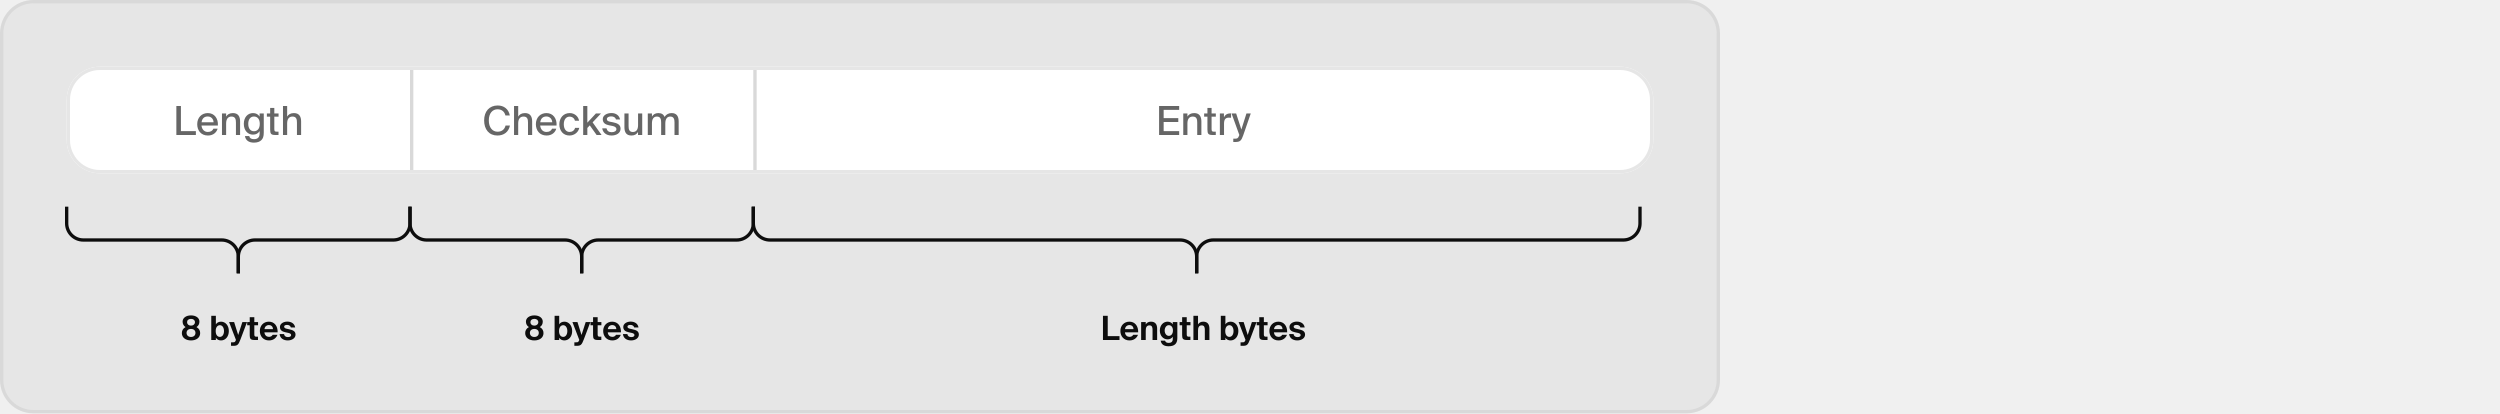
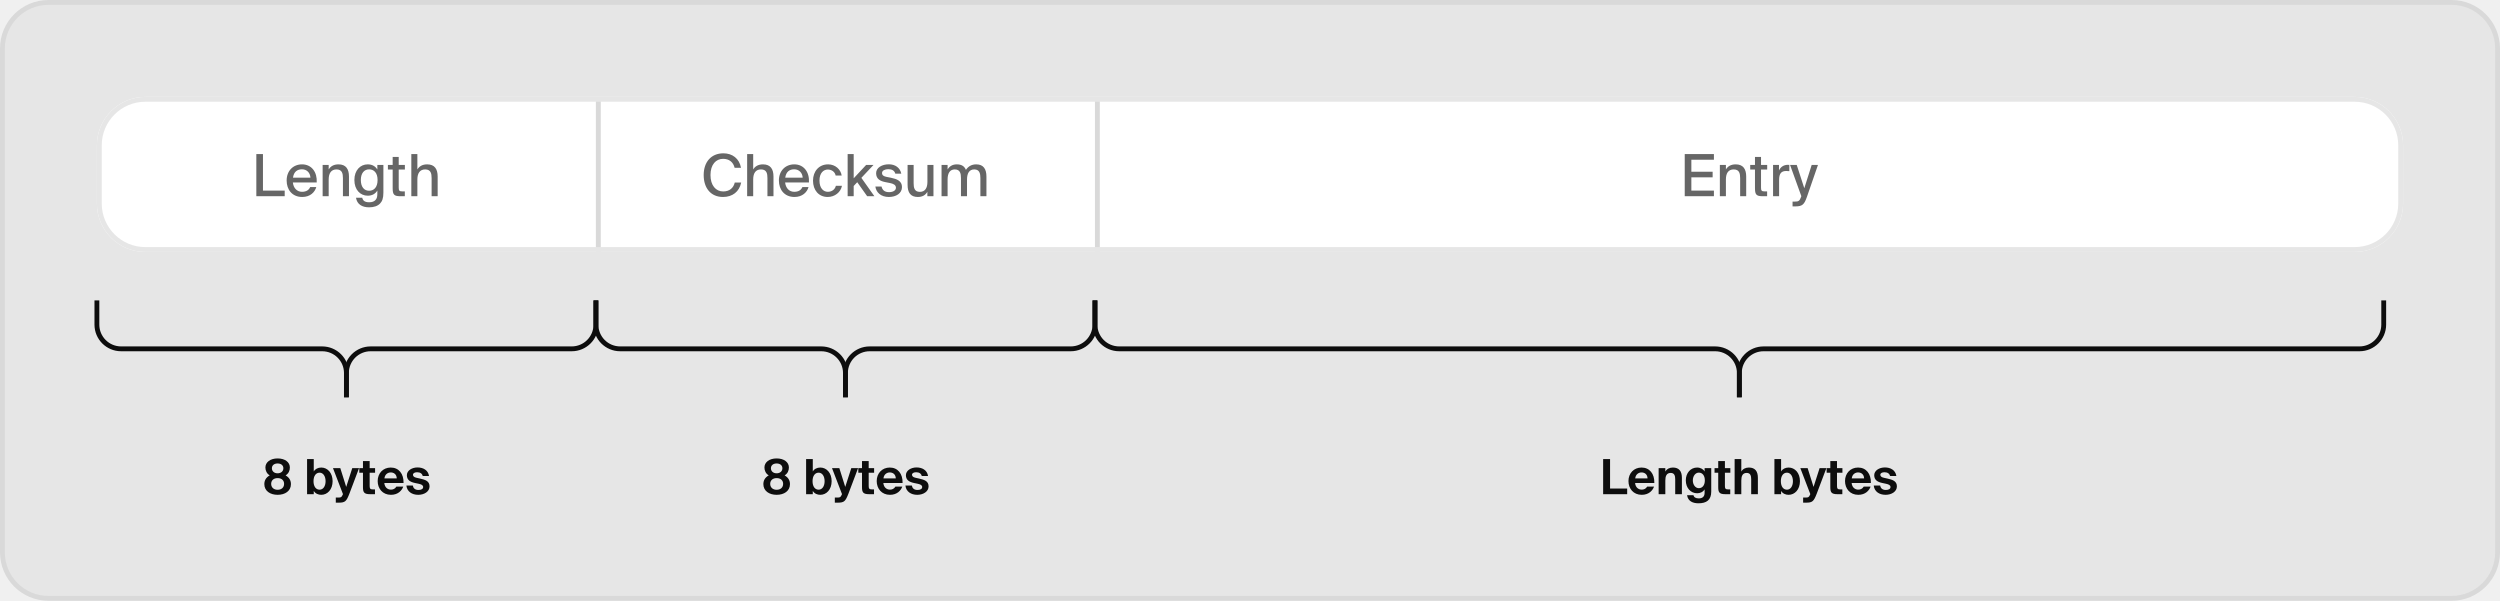
- <svg xmlns="http://www.w3.org/2000/svg" width="750" height="124" viewBox="0 0 750 124" fill="none">
+ <svg xmlns="http://www.w3.org/2000/svg" width="516" height="124" viewBox="0 0 516 124" fill="none">
  <path d="M10 0.5H506C511.247 0.5 515.5 4.753 515.5 10V114C515.5 119.247 511.247 123.5 506 123.5H10C4.753 123.5 0.5 119.247 0.5 114V10C0.5 4.753 4.753 0.5 10 0.5Z" fill="#FAFAFA" />
  <path d="M10 0.5H506C511.247 0.5 515.5 4.753 515.5 10V114C515.5 119.247 511.247 123.5 506 123.5H10C4.753 123.5 0.5 119.247 0.5 114V10C0.5 4.753 4.753 0.5 10 0.5Z" fill="#E6E6E6" />
  <path d="M10 0.5H506C511.247 0.5 515.5 4.753 515.5 10V114C515.5 119.247 511.247 123.5 506 123.5H10C4.753 123.5 0.5 119.247 0.5 114V10C0.5 4.753 4.753 0.5 10 0.5Z" stroke="#D9D9D9" />
  <g clip-path="url(#clip0_10218_44681)">
    <rect width="103" height="32" transform="translate(20 20)" fill="white" />
    <path d="M54.275 39.336H58.763V40.5H52.907V31.8H54.275V39.336ZM64.024 38.604H65.284C64.984 39.672 64.024 40.656 62.38 40.656C60.292 40.656 59.164 39.132 59.164 37.26C59.164 35.256 60.508 33.924 62.344 33.924C64.336 33.924 65.5 35.556 65.368 37.656H60.448C60.568 38.844 61.324 39.588 62.332 39.588C63.232 39.588 63.76 39.216 64.024 38.604ZM60.472 36.672H64.072C64.036 35.712 63.364 34.944 62.332 34.944C61.36 34.944 60.64 35.448 60.472 36.672ZM67.84 34.98C68.212 34.344 68.86 33.924 69.868 33.924C71.428 33.924 72.028 34.932 72.028 36.432V40.5H70.78V36.768C70.78 35.832 70.624 34.968 69.448 34.968C68.368 34.968 67.84 35.748 67.84 37.032V40.5H66.592V34.044H67.84V34.98ZM77.884 34.044H79.132V39.744C79.132 40.932 78.88 41.568 78.436 42.012C77.944 42.528 77.164 42.792 76.18 42.792C74.74 42.792 73.684 42.168 73.48 40.812H74.764C74.896 41.4 75.268 41.748 76.204 41.748C76.816 41.748 77.236 41.58 77.5 41.28C77.752 41.004 77.884 40.668 77.884 40.008V39.324C77.488 39.984 76.84 40.392 75.892 40.392C74.392 40.392 73.144 39.204 73.144 37.152C73.144 35.112 74.392 33.924 75.892 33.924C76.84 33.924 77.488 34.332 77.884 34.992V34.044ZM76.18 34.956C75.148 34.956 74.476 35.772 74.476 37.152C74.476 38.556 75.148 39.372 76.18 39.372C77.14 39.372 77.932 38.7 77.932 37.152C77.932 35.616 77.14 34.956 76.18 34.956ZM81.047 32.388H82.295V34.044H83.567V34.992H82.295V38.676C82.295 39.336 82.403 39.504 83.027 39.504H83.555V40.5H82.643C81.335 40.5 81.047 40.176 81.047 38.844V34.992H80.063V34.044H81.047V32.388ZM86.145 34.98C86.517 34.344 87.165 33.924 88.173 33.924C89.733 33.924 90.333 34.932 90.333 36.432V40.5H89.085V36.768C89.085 35.832 88.929 34.968 87.753 34.968C86.673 34.968 86.145 35.748 86.145 37.032V40.5H84.897V31.8H86.145V34.98Z" fill="#666666" />
    <mask id="path-5-inside-1_10218_44681" fill="white">
      <path d="M123 20H226V52H123V20Z" />
    </mask>
    <path d="M123 20H226V52H123V20Z" fill="white" />
    <path d="M123 52H124V20H123H122V52H123Z" fill="#D9D9D9" mask="url(#path-5-inside-1_10218_44681)" />
    <path d="M151.66 37.668H152.98C152.596 39.588 151.168 40.656 149.224 40.656C146.704 40.656 145.24 38.808 145.24 36.132C145.24 33.408 146.812 31.644 149.308 31.644C151.168 31.644 152.596 32.724 152.944 34.632H151.624C151.348 33.492 150.532 32.784 149.248 32.784C147.772 32.784 146.644 33.96 146.644 36.132C146.644 38.28 147.76 39.516 149.26 39.516C150.556 39.516 151.384 38.82 151.66 37.668ZM155.459 31.8V34.98C155.831 34.344 156.479 33.924 157.487 33.924C159.047 33.924 159.647 34.932 159.647 36.432V40.5H158.399V36.768C158.399 35.844 158.255 34.968 157.067 34.968C155.975 34.968 155.459 35.736 155.459 37.032V40.5H154.211V31.8H155.459ZM163.931 39.588C164.843 39.588 165.347 39.216 165.623 38.604H166.883C166.595 39.672 165.611 40.656 163.979 40.656C161.903 40.656 160.763 39.132 160.763 37.26C160.763 35.256 162.107 33.924 163.943 33.924C165.935 33.924 167.099 35.556 166.967 37.656H162.047C162.179 38.856 162.911 39.588 163.931 39.588ZM163.931 34.944C162.959 34.944 162.251 35.436 162.071 36.672H165.671C165.635 35.724 164.951 34.944 163.931 34.944ZM170.926 33.924C172.402 33.924 173.53 34.968 173.722 36.228H172.474C172.342 35.496 171.682 34.992 170.866 34.992C169.966 34.992 169.138 35.7 169.138 37.272C169.138 38.868 169.966 39.588 170.866 39.588C171.67 39.588 172.342 39.12 172.522 38.352H173.782C173.518 39.708 172.27 40.656 170.842 40.656C168.97 40.656 167.806 39.24 167.806 37.284C167.806 35.376 169.018 33.924 170.926 33.924ZM174.953 31.8H176.201V36.804L178.769 34.044H180.293L177.785 36.708L180.473 40.5H178.985L176.933 37.608L176.201 38.388V40.5H174.953V31.8ZM186.025 35.844H184.789C184.609 35.172 184.057 34.92 183.325 34.92C182.713 34.92 182.053 35.172 182.053 35.7C182.053 36.18 182.365 36.372 182.953 36.504L183.877 36.684C185.089 36.936 186.169 37.332 186.169 38.604C186.169 39.912 184.945 40.656 183.457 40.656C181.813 40.656 180.829 39.708 180.673 38.496H181.945C182.125 39.228 182.581 39.66 183.493 39.66C184.309 39.66 184.921 39.324 184.921 38.748C184.921 38.16 184.357 37.908 183.685 37.776L182.713 37.584C181.741 37.392 180.829 36.972 180.829 35.748C180.829 34.608 182.041 33.912 183.445 33.912C184.753 33.912 185.773 34.596 186.025 35.844ZM191.406 40.5V39.588C191.034 40.248 190.41 40.656 189.438 40.656C187.914 40.656 187.326 39.72 187.326 38.148V34.044H188.574V37.812C188.574 38.736 188.73 39.6 189.858 39.6C190.914 39.6 191.418 38.832 191.418 37.548V34.044H192.666V40.5H191.406ZM195.584 37.032V40.5H194.336V34.044H195.584V34.98C195.956 34.344 196.568 33.924 197.492 33.924C198.5 33.924 199.076 34.344 199.364 35.064C199.904 34.248 200.648 33.924 201.5 33.924C203.012 33.924 203.6 34.932 203.6 36.432V40.5H202.352V36.768C202.352 35.844 202.196 34.968 201.08 34.968C200.084 34.968 199.592 35.736 199.592 37.032V40.5H198.344V36.768C198.344 35.844 198.188 34.968 197.072 34.968C196.064 34.968 195.584 35.736 195.584 37.032Z" fill="#666666" />
    <mask id="path-8-inside-2_10218_44681" fill="white">
      <path d="M226 20H496V52H226V20Z" />
    </mask>
    <path d="M226 20H496V52H226V20Z" fill="white" />
    <path d="M226 52H227V20H226H225V52H226Z" fill="#D9D9D9" mask="url(#path-8-inside-2_10218_44681)" />
    <path d="M347.728 40.5V31.8H353.752V32.964H349.096V35.448H353.488V36.6H349.096V39.336H353.752V40.5H347.728ZM356.227 34.044V34.98C356.599 34.344 357.247 33.924 358.255 33.924C359.815 33.924 360.415 34.932 360.415 36.432V40.5H359.167V36.768C359.167 35.844 359.023 34.968 357.835 34.968C356.743 34.968 356.227 35.736 356.227 37.032V40.5H354.979V34.044H356.227ZM362.227 34.044V32.388H363.475V34.044H364.747V34.992H363.475V38.676C363.475 39.336 363.583 39.504 364.207 39.504H364.735V40.5H363.823C362.515 40.5 362.227 40.176 362.227 38.844V34.992H361.243V34.044H362.227ZM369.319 34.032V35.328C369.091 35.304 368.875 35.292 368.671 35.292C367.711 35.292 367.207 35.76 367.207 37.116V40.5H365.959V34.044H367.183V35.184C367.519 34.452 368.155 34.032 368.971 34.02C369.079 34.02 369.211 34.02 369.319 34.032ZM370.583 42.6H369.983V41.604H370.475C371.147 41.604 371.435 41.544 371.747 40.632L371.795 40.488L369.467 34.044H370.847L372.407 38.856L373.931 34.044H375.227L372.947 40.644C372.407 42.168 372.047 42.6 370.583 42.6Z" fill="#666666" />
  </g>
  <rect x="20.5" y="20.5" width="475" height="31" rx="9.5" stroke="#E6E6E6" />
  <path d="M20 62V67C20 69.761 22.239 72 25 72H66.5C69.261 72 71.5 74.239 71.5 77V82" stroke="#0D0D0D" stroke-miterlimit="10" />
  <path d="M123 62V67C123 69.761 120.761 72 118 72H76.5C73.739 72 71.5 74.239 71.5 77V82" stroke="#0D0D0D" stroke-miterlimit="10" />
  <path d="M123 62V67C123 69.761 125.239 72 128 72H169.5C172.261 72 174.5 74.239 174.5 77V82" stroke="#0D0D0D" stroke-miterlimit="10" />
  <path d="M226 62V67C226 69.761 223.761 72 221 72H179.5C176.739 72 174.5 74.239 174.5 77V82" stroke="#0D0D0D" stroke-miterlimit="10" />
  <path d="M226 62V67C226 69.761 228.239 72 231 72H354C356.761 72 359 74.239 359 77V82" stroke="#0D0D0D" stroke-miterlimit="10" />
  <path d="M492 62V67C492 69.761 489.761 72 487 72H364C361.239 72 359 74.239 359 77V82" stroke="#0D0D0D" stroke-miterlimit="10" />
  <g clip-path="url(#clip1_10218_44681)">
    <path d="M57.298 94.62C58.838 94.62 59.828 95.41 59.828 96.48C59.828 97.13 59.578 97.73 58.948 98.12C59.758 98.59 60.048 99.22 60.048 99.93C60.048 101.34 58.838 102.13 57.298 102.13C55.778 102.13 54.558 101.34 54.558 99.93C54.558 99.22 54.858 98.57 55.668 98.12C55.068 97.77 54.778 97.13 54.778 96.49C54.778 95.41 55.778 94.62 57.298 94.62ZM57.298 98.68C56.488 98.68 55.968 99.15 55.968 99.87C55.968 100.59 56.488 101.09 57.298 101.09C58.128 101.09 58.638 100.59 58.638 99.87C58.638 99.15 58.128 98.68 57.298 98.68ZM58.488 96.65C58.488 96.05 58.018 95.66 57.298 95.66C56.578 95.66 56.118 96.05 56.118 96.65C56.118 97.25 56.578 97.69 57.298 97.69C58.018 97.69 58.488 97.25 58.488 96.65ZM65.97 101.07C66.69 101.07 67.2 100.37 67.2 99.32C67.2 98.27 66.69 97.56 65.97 97.56C65.21 97.56 64.71 98.23 64.71 99.31C64.71 100.42 65.21 101.07 65.97 101.07ZM64.76 102H63.38V94.75H64.76V97.31C65.05 96.8 65.63 96.5 66.31 96.5C67.61 96.5 68.65 97.62 68.65 99.31C68.65 101.03 67.59 102.13 66.31 102.13C65.75 102.13 65.11 101.92 64.76 101.32V102ZM69.887 103.75H69.307V102.69H69.827C70.287 102.69 70.487 102.7 70.727 102.13L70.787 101.98L68.727 96.62H70.237L71.457 100.5L72.707 96.62H74.107L72.137 101.84C71.497 103.51 71.227 103.75 69.887 103.75ZM74.917 96.62V95.16H76.297V96.62H77.417V97.57H76.297V100.35C76.297 100.9 76.487 101.01 76.977 101.01H77.397V102H76.387C75.147 102 74.917 101.62 74.917 100.55V97.57H74.157V96.62H74.917ZM83.292 99.69H79.322C79.402 100.61 80.022 101.06 80.682 101.06C81.112 101.06 81.532 100.91 81.812 100.44H83.232C82.942 101.24 82.162 102.13 80.692 102.13C78.962 102.13 77.952 100.84 77.952 99.29C77.952 97.69 79.062 96.5 80.652 96.5C82.312 96.5 83.342 97.79 83.292 99.69ZM80.642 97.51C80.122 97.51 79.452 97.83 79.342 98.74H81.892C81.862 97.83 81.222 97.51 80.642 97.51ZM88.549 98.24H87.259C87.149 97.79 86.749 97.47 86.109 97.47C85.599 97.47 85.239 97.66 85.239 97.99C85.239 98.28 85.449 98.5 85.959 98.61L86.679 98.77C87.749 99.01 88.659 99.28 88.659 100.39C88.659 101.47 87.549 102.13 86.329 102.13C85.009 102.13 84.009 101.45 83.879 100.22H85.209C85.289 100.74 85.649 101.13 86.369 101.13C86.969 101.13 87.339 100.91 87.339 100.52C87.339 100.12 86.929 99.97 86.459 99.86L85.659 99.69C84.649 99.48 83.979 99.06 83.979 98.08C83.979 97.12 85.019 96.48 86.179 96.48C87.299 96.48 88.359 97 88.549 98.24Z" fill="#0D0D0D" />
    <path d="M160.298 94.62C161.838 94.62 162.828 95.41 162.828 96.48C162.828 97.13 162.578 97.73 161.948 98.12C162.758 98.59 163.048 99.22 163.048 99.93C163.048 101.34 161.838 102.13 160.298 102.13C158.778 102.13 157.558 101.34 157.558 99.93C157.558 99.22 157.858 98.57 158.668 98.12C158.068 97.77 157.778 97.13 157.778 96.49C157.778 95.41 158.778 94.62 160.298 94.62ZM160.298 98.68C159.488 98.68 158.968 99.15 158.968 99.87C158.968 100.59 159.488 101.09 160.298 101.09C161.128 101.09 161.638 100.59 161.638 99.87C161.638 99.15 161.128 98.68 160.298 98.68ZM161.488 96.65C161.488 96.05 161.018 95.66 160.298 95.66C159.578 95.66 159.118 96.05 159.118 96.65C159.118 97.25 159.578 97.69 160.298 97.69C161.018 97.69 161.488 97.25 161.488 96.65ZM168.97 101.07C169.69 101.07 170.2 100.37 170.2 99.32C170.2 98.27 169.69 97.56 168.97 97.56C168.21 97.56 167.71 98.23 167.71 99.31C167.71 100.42 168.21 101.07 168.97 101.07ZM167.76 102H166.38V94.75H167.76V97.31C168.05 96.8 168.63 96.5 169.31 96.5C170.61 96.5 171.65 97.62 171.65 99.31C171.65 101.03 170.59 102.13 169.31 102.13C168.75 102.13 168.11 101.92 167.76 101.32V102ZM172.887 103.75H172.307V102.69H172.827C173.287 102.69 173.487 102.7 173.727 102.13L173.787 101.98L171.727 96.62H173.237L174.457 100.5L175.707 96.62H177.107L175.137 101.84C174.497 103.51 174.227 103.75 172.887 103.75ZM177.917 96.62V95.16H179.297V96.62H180.417V97.57H179.297V100.35C179.297 100.9 179.487 101.01 179.977 101.01H180.397V102H179.387C178.147 102 177.917 101.62 177.917 100.55V97.57H177.157V96.62H177.917ZM186.292 99.69H182.322C182.402 100.61 183.022 101.06 183.682 101.06C184.112 101.06 184.532 100.91 184.812 100.44H186.232C185.942 101.24 185.162 102.13 183.692 102.13C181.962 102.13 180.952 100.84 180.952 99.29C180.952 97.69 182.062 96.5 183.652 96.5C185.312 96.5 186.342 97.79 186.292 99.69ZM183.642 97.51C183.122 97.51 182.452 97.83 182.342 98.74H184.892C184.862 97.83 184.222 97.51 183.642 97.51ZM191.549 98.24H190.259C190.149 97.79 189.749 97.47 189.109 97.47C188.599 97.47 188.239 97.66 188.239 97.99C188.239 98.28 188.449 98.5 188.959 98.61L189.679 98.77C190.749 99.01 191.659 99.28 191.659 100.39C191.659 101.47 190.549 102.13 189.329 102.13C188.009 102.13 187.009 101.45 186.879 100.22H188.209C188.289 100.74 188.649 101.13 189.369 101.13C189.969 101.13 190.339 100.91 190.339 100.52C190.339 100.12 189.929 99.97 189.459 99.86L188.659 99.69C187.649 99.48 186.979 99.06 186.979 98.08C186.979 97.12 188.019 96.48 189.179 96.48C190.299 96.48 191.359 97 191.549 98.24Z" fill="#0D0D0D" />
    <path d="M332.318 94.75V100.84H335.848V102H330.888V94.75H332.318ZM341.454 99.69H337.484C337.564 100.61 338.184 101.06 338.844 101.06C339.274 101.06 339.694 100.91 339.974 100.44H341.394C341.104 101.24 340.324 102.13 338.854 102.13C337.124 102.13 336.114 100.84 336.114 99.29C336.114 97.69 337.224 96.5 338.814 96.5C340.474 96.5 341.504 97.79 341.454 99.69ZM338.804 97.51C338.284 97.51 337.614 97.83 337.504 98.74H340.054C340.024 97.83 339.384 97.51 338.804 97.51ZM343.723 96.62V97.33C344.033 96.78 344.613 96.5 345.283 96.5C346.573 96.5 347.143 97.28 347.143 98.61V102H345.763V98.91C345.763 98.22 345.613 97.61 344.833 97.61C343.923 97.61 343.723 98.35 343.723 99.2V102H342.343V96.62H343.723ZM350.64 100.76C351.41 100.76 351.88 100.11 351.88 99.15C351.88 98.2 351.41 97.55 350.64 97.55C349.93 97.55 349.4 98.26 349.4 99.16C349.4 100.05 349.93 100.76 350.64 100.76ZM351.83 96.62H353.2V101.46C353.2 103.22 352.21 103.88 350.56 103.88C349.41 103.88 348.4 103.46 348.21 102.21H349.52C349.64 102.65 350.01 102.87 350.63 102.87C351.35 102.87 351.83 102.53 351.83 101.72V101C351.48 101.59 350.85 101.81 350.29 101.81C348.97 101.81 347.95 100.72 347.95 99.15C347.95 97.62 348.94 96.5 350.29 96.5C350.97 96.5 351.59 96.85 351.83 97.32V96.62ZM354.642 96.62V95.16H356.022V96.62H357.142V97.57H356.022V100.35C356.022 100.9 356.212 101.01 356.702 101.01H357.122V102H356.112C354.872 102 354.642 101.62 354.642 100.55V97.57H353.882V96.62H354.642ZM359.406 94.75V97.33C359.716 96.78 360.296 96.5 360.966 96.5C362.256 96.5 362.826 97.28 362.826 98.61V102H361.446V98.91C361.446 98.22 361.296 97.61 360.516 97.61C359.606 97.61 359.406 98.35 359.406 99.2V102H358.026V94.75H359.406ZM368.829 101.07C369.549 101.07 370.059 100.37 370.059 99.32C370.059 98.27 369.549 97.56 368.829 97.56C368.069 97.56 367.569 98.23 367.569 99.31C367.569 100.42 368.069 101.07 368.829 101.07ZM367.619 102H366.239V94.75H367.619V97.31C367.909 96.8 368.489 96.5 369.169 96.5C370.469 96.5 371.509 97.62 371.509 99.31C371.509 101.03 370.449 102.13 369.169 102.13C368.609 102.13 367.969 101.92 367.619 101.32V102ZM372.746 103.75H372.166V102.69H372.686C373.146 102.69 373.346 102.7 373.586 102.13L373.646 101.98L371.586 96.62H373.096L374.316 100.5L375.566 96.62H376.966L374.996 101.84C374.356 103.51 374.086 103.75 372.746 103.75ZM377.777 96.62V95.16H379.157V96.62H380.277V97.57H379.157V100.35C379.157 100.9 379.347 101.01 379.837 101.01H380.257V102H379.247C378.007 102 377.777 101.62 377.777 100.55V97.57H377.017V96.62H377.777ZM386.151 99.69H382.181C382.261 100.61 382.881 101.06 383.541 101.06C383.971 101.06 384.391 100.91 384.671 100.44H386.091C385.801 101.24 385.021 102.13 383.551 102.13C381.821 102.13 380.811 100.84 380.811 99.29C380.811 97.69 381.921 96.5 383.511 96.5C385.171 96.5 386.201 97.79 386.151 99.69ZM383.501 97.51C382.981 97.51 382.311 97.83 382.201 98.74H384.751C384.721 97.83 384.081 97.51 383.501 97.51ZM391.409 98.24H390.119C390.009 97.79 389.609 97.47 388.969 97.47C388.459 97.47 388.099 97.66 388.099 97.99C388.099 98.28 388.309 98.5 388.819 98.61L389.539 98.77C390.609 99.01 391.519 99.28 391.519 100.39C391.519 101.47 390.409 102.13 389.189 102.13C387.869 102.13 386.869 101.45 386.739 100.22H388.069C388.149 100.74 388.509 101.13 389.229 101.13C389.829 101.13 390.199 100.91 390.199 100.52C390.199 100.12 389.789 99.97 389.319 99.86L388.519 99.69C387.509 99.48 386.839 99.06 386.839 98.08C386.839 97.12 387.879 96.48 389.039 96.48C390.159 96.48 391.219 97 391.409 98.24Z" fill="#0D0D0D" />
  </g>
  <defs>
    <clipPath id="clip0_10218_44681">
      <rect x="20" y="20" width="476" height="32" rx="10" fill="white" />
    </clipPath>
    <clipPath id="clip1_10218_44681">
      <rect x="20" y="92" width="476" height="12" rx="6" fill="white" />
    </clipPath>
  </defs>
</svg>
